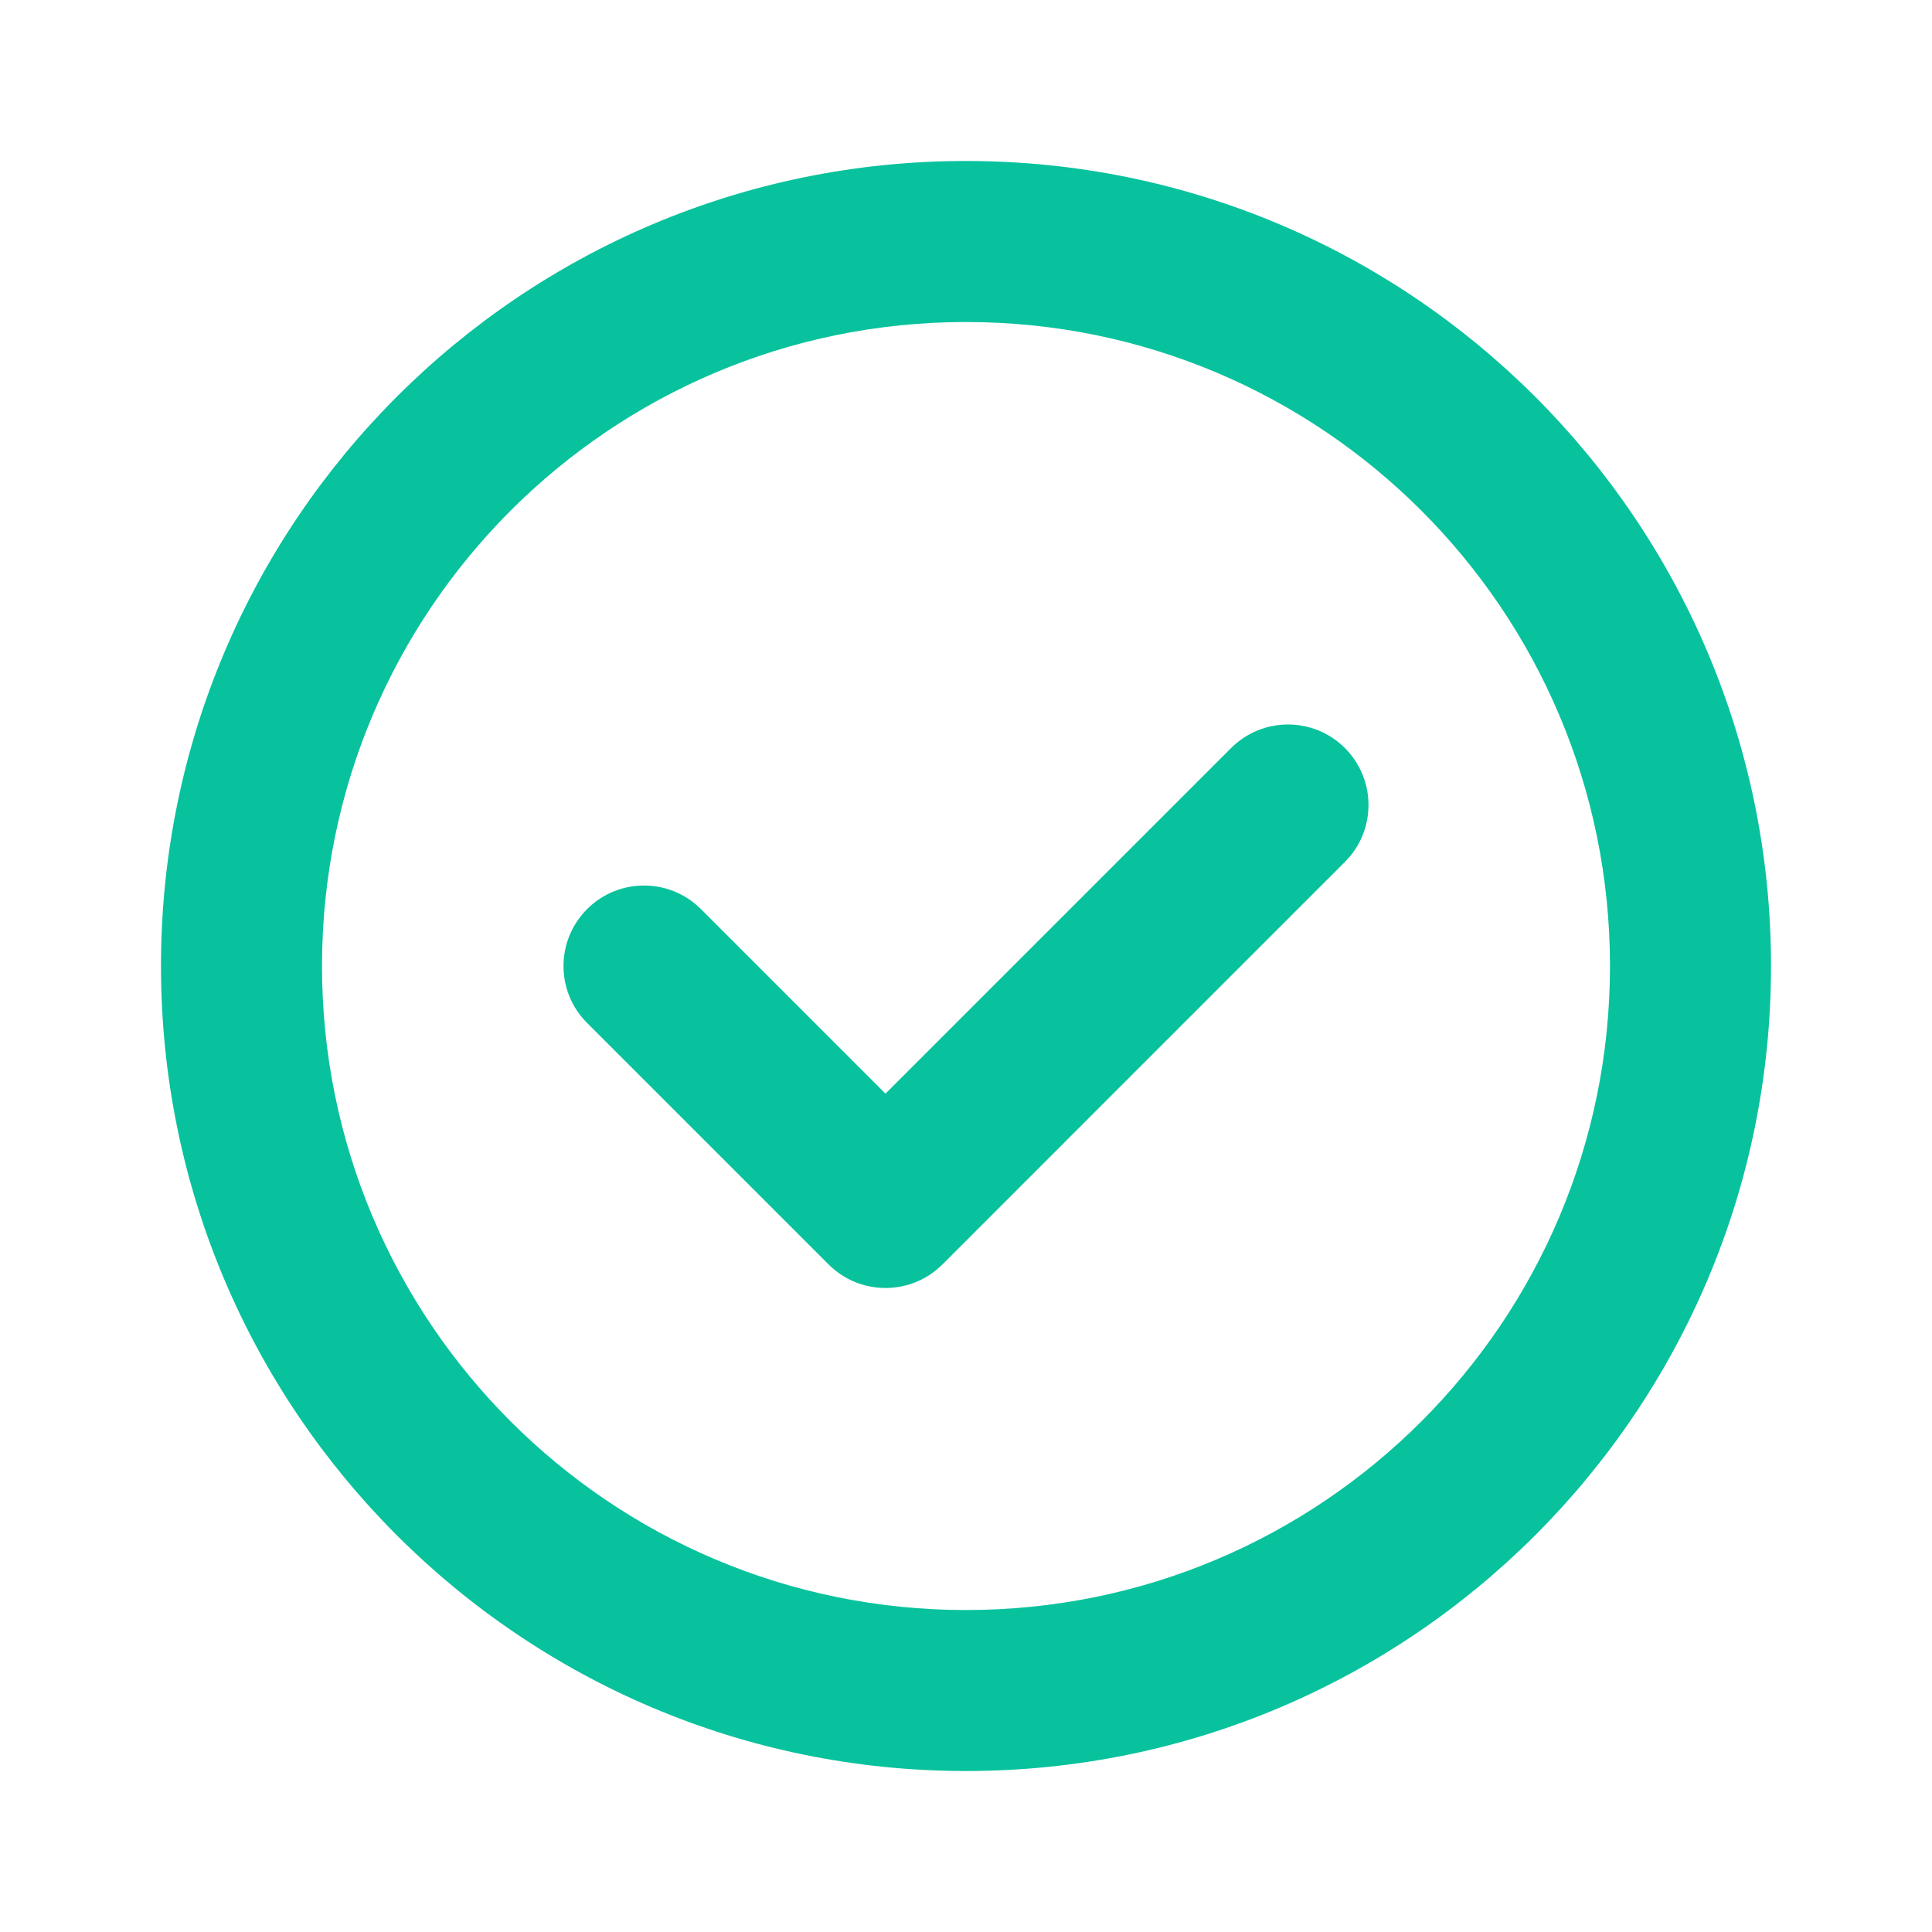
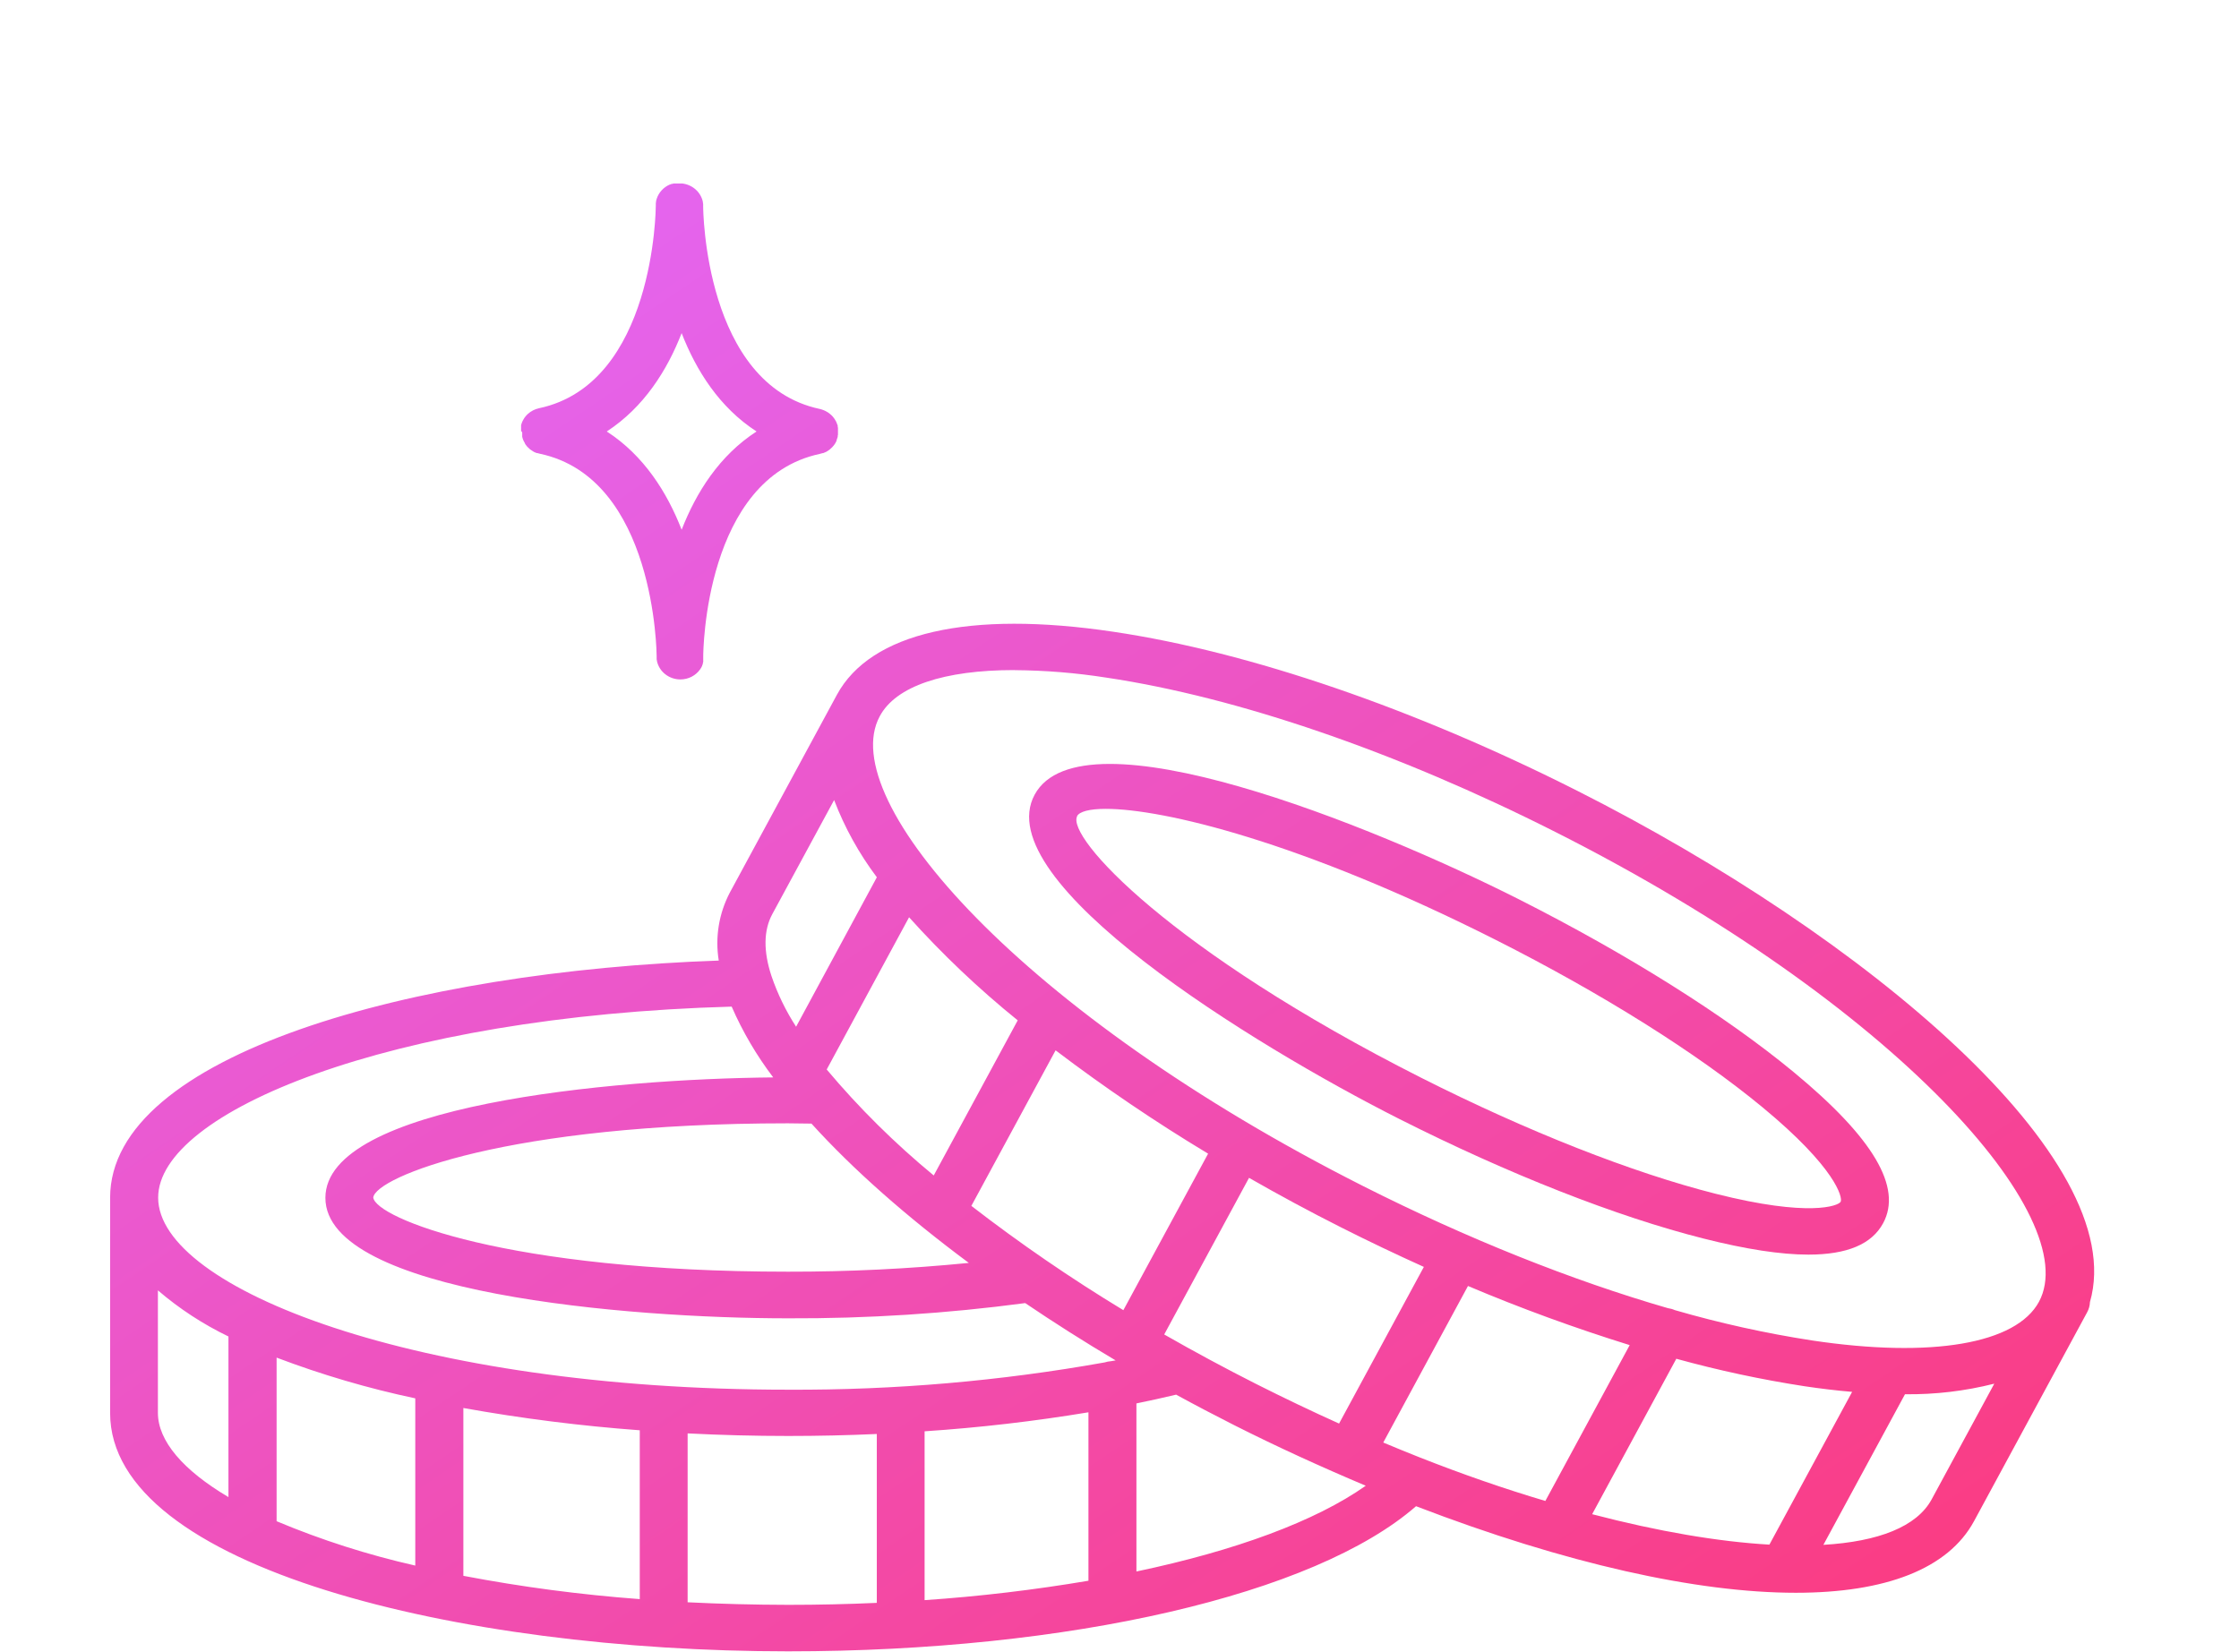
- <svg xmlns="http://www.w3.org/2000/svg" width="40" height="40" viewBox="0 0 40 40" fill="none">
-   <path d="M27.845 17.845C28.496 17.195 28.496 16.139 27.845 15.488C27.194 14.837 26.139 14.837 25.488 15.488L18.333 22.643L14.512 18.822C13.861 18.171 12.806 18.171 12.155 18.822C11.504 19.473 11.504 20.528 12.155 21.179L17.155 26.179C17.806 26.829 18.861 26.829 19.512 26.179L27.845 17.845Z" fill="#08C29D" />
-   <path fill-rule="evenodd" clip-rule="evenodd" d="M3.333 20C3.333 10.795 10.795 3.333 20 3.333C29.205 3.333 36.667 10.795 36.667 20C36.667 29.205 29.205 36.667 20 36.667C10.795 36.667 3.333 29.205 3.333 20ZM20 6.667C12.636 6.667 6.667 12.636 6.667 20C6.667 27.364 12.636 33.334 20 33.334C27.364 33.334 33.333 27.364 33.333 20C33.333 12.636 27.364 6.667 20 6.667Z" fill="#08C29D" />
+ <svg xmlns="http://www.w3.org/2000/svg" width="61" height="45" viewBox="0 0 61 45" fill="none">
+   <path d="M14.227 11.787V11.885C14.227 11.887 14.227 11.89 14.227 11.893C14.226 11.895 14.226 11.898 14.227 11.901C14.234 11.933 14.244 11.964 14.257 11.995L14.262 12.007C14.275 12.034 14.289 12.061 14.305 12.087V12.097C14.323 12.123 14.342 12.147 14.362 12.17L14.376 12.184C14.397 12.206 14.419 12.227 14.443 12.247L14.457 12.256C14.482 12.275 14.509 12.293 14.537 12.309C14.565 12.324 14.594 12.336 14.623 12.346H14.637C14.661 12.354 14.686 12.361 14.71 12.365C17.857 13.033 17.89 17.82 17.89 17.887V17.949C17.89 17.958 17.89 17.983 17.897 18C17.904 18.017 17.897 18.007 17.897 18.01C17.959 18.304 18.226 18.515 18.537 18.515C18.752 18.515 18.954 18.412 19.075 18.239C19.086 18.224 19.096 18.207 19.106 18.191C19.114 18.176 19.122 18.16 19.13 18.143V18.136C19.137 18.12 19.143 18.105 19.148 18.09V18.078C19.148 18.063 19.156 18.049 19.159 18.034C19.163 18.019 19.159 18.023 19.159 18.017V17.884C19.159 17.759 19.202 13.033 22.339 12.368C22.363 12.363 22.387 12.357 22.41 12.348H22.426C22.455 12.338 22.484 12.326 22.511 12.312C22.539 12.296 22.567 12.278 22.593 12.259L22.605 12.249C22.629 12.23 22.652 12.209 22.674 12.186L22.686 12.172C22.707 12.15 22.726 12.126 22.743 12.1L22.75 12.089C22.766 12.064 22.78 12.037 22.792 12.009C22.792 12.005 22.792 12.001 22.792 11.997C22.804 11.967 22.815 11.935 22.823 11.903V11.895C22.823 11.892 22.823 11.89 22.823 11.887C22.823 11.874 22.823 11.862 22.83 11.849V11.671C22.83 11.658 22.83 11.645 22.823 11.633C22.823 11.63 22.823 11.627 22.823 11.625V11.607C22.823 11.602 22.823 11.585 22.813 11.573L22.802 11.544L22.792 11.517L22.777 11.486C22.777 11.477 22.769 11.469 22.764 11.463C22.759 11.456 22.752 11.442 22.746 11.431L22.732 11.41C22.725 11.4 22.719 11.391 22.712 11.383C22.705 11.375 22.699 11.366 22.693 11.358L22.675 11.338L22.648 11.311L22.633 11.298L22.596 11.267L22.589 11.261C22.574 11.251 22.559 11.239 22.543 11.23C22.508 11.208 22.471 11.19 22.433 11.175L22.376 11.155C22.363 11.151 22.35 11.147 22.337 11.145C19.19 10.478 19.157 5.69 19.157 5.623V5.587C19.158 5.579 19.158 5.571 19.157 5.562C19.155 5.545 19.153 5.529 19.149 5.512C19.149 5.508 19.149 5.504 19.149 5.5C19.092 5.234 18.866 5.033 18.587 5H18.357L18.313 5.011H18.3C18.284 5.016 18.268 5.022 18.253 5.029H18.247C18.075 5.104 17.945 5.247 17.89 5.421C17.884 5.44 17.878 5.46 17.874 5.48V5.492C17.874 5.497 17.869 5.525 17.867 5.542C17.866 5.559 17.867 5.558 17.867 5.566V5.603C17.867 5.667 17.834 10.455 14.688 11.124C14.571 11.149 14.464 11.204 14.378 11.283L14.34 11.321L14.332 11.331C14.322 11.343 14.312 11.353 14.304 11.365L14.29 11.383L14.271 11.414L14.257 11.437C14.251 11.448 14.246 11.457 14.241 11.467C14.236 11.477 14.233 11.484 14.228 11.494L14.216 11.525C14.212 11.533 14.209 11.542 14.207 11.551C14.203 11.563 14.199 11.575 14.197 11.587C14.196 11.592 14.196 11.598 14.197 11.603C14.197 11.606 14.197 11.608 14.197 11.611V11.739C14.197 11.749 14.227 11.774 14.227 11.787ZM18.571 9.079C18.965 10.092 19.598 11.102 20.612 11.758C19.598 12.413 18.965 13.423 18.571 14.436C18.177 13.423 17.544 12.412 16.531 11.758C17.544 11.097 18.177 10.09 18.571 9.077V9.079Z" fill="url(#paint0_linear_1105_1444)" />
+   <path d="M56.939 35.483C58.062 31.572 50.795 25.501 42.973 21.55C38.534 19.308 34.048 17.768 30.335 17.216C26.395 16.627 23.719 17.238 22.8 18.935L19.883 24.325C19.585 24.896 19.479 25.544 19.582 26.176C11.246 26.465 3 28.739 3 32.639V38.505C3 42.723 12.515 45 21.468 45C29.151 45 35.82 43.453 38.579 41.045C42.659 42.613 46.236 43.404 48.928 43.404C51.363 43.404 53.077 42.757 53.783 41.449L56.862 35.762C56.909 35.676 56.936 35.581 56.939 35.483ZM27.643 18.262C28.481 18.268 29.317 18.336 30.144 18.466C33.717 18.999 38.061 20.492 42.372 22.67C51.678 27.369 56.782 33.189 55.551 35.473C54.93 36.624 52.621 37.015 49.373 36.529C48.107 36.334 46.856 36.057 45.628 35.701C45.569 35.674 45.505 35.657 45.44 35.648C42.812 34.887 39.973 33.752 37.145 32.325C27.84 27.626 22.736 21.805 23.967 19.521C24.404 18.696 25.722 18.26 27.634 18.26L27.643 18.262ZM48.206 42.092C46.812 42.012 45.171 41.732 43.377 41.263L45.67 37.027C46.818 37.344 47.985 37.594 49.164 37.776C49.613 37.843 50.045 37.894 50.46 37.929L48.206 42.092ZM38.679 39.715C38.349 39.584 38.017 39.449 37.686 39.31L39.994 35.044C41.434 35.653 42.904 36.19 44.4 36.655L42.102 40.902C40.994 40.573 39.847 40.176 38.676 39.714L38.679 39.715ZM29.654 38.486V43.076C28.176 43.326 26.686 43.503 25.19 43.605V39.004C26.686 38.904 28.176 38.731 29.654 38.486ZM27.727 27.805L25.439 32.032C24.378 31.157 23.402 30.191 22.523 29.144L24.767 24.996C25.675 26.007 26.664 26.946 27.727 27.805ZM22.108 30.619C23.233 31.861 24.691 33.149 26.395 34.415C24.758 34.577 23.112 34.657 21.466 34.654C13.811 34.654 10.236 33.189 10.169 32.633C10.236 32.076 13.81 30.611 21.466 30.611C21.689 30.614 21.896 30.616 22.108 30.619ZM26.464 32.861L28.759 28.622C30.09 29.633 31.477 30.573 32.914 31.438L30.605 35.703C29.17 34.833 27.787 33.884 26.464 32.861ZM34.219 37.712C33.363 37.279 32.528 36.828 31.718 36.365L34.029 32.097C34.848 32.566 35.684 33.017 36.529 33.443C37.284 33.825 38.042 34.185 38.792 34.524L36.482 38.793C35.727 38.453 34.973 38.092 34.219 37.712ZM30.961 38.244C31.329 38.169 31.688 38.089 32.043 38.005C32.556 38.286 33.08 38.561 33.614 38.831C34.805 39.433 36.011 39.981 37.209 40.487C35.837 41.456 33.649 42.259 30.961 42.824L30.961 38.244ZM21.042 24.908L22.725 21.802C23.011 22.551 23.403 23.259 23.889 23.906L21.689 27.979C21.409 27.547 21.184 27.083 21.019 26.599C20.793 25.915 20.804 25.347 21.042 24.908ZM19.934 27.431C20.232 28.115 20.612 28.762 21.066 29.36C16.621 29.401 8.865 30.122 8.865 32.642C8.865 35.239 17.11 35.925 21.468 35.925C23.63 35.934 25.79 35.795 27.931 35.51C28.715 36.041 29.536 36.562 30.395 37.072L30.263 37.094C30.207 37.098 30.152 37.109 30.099 37.126C27.253 37.635 24.364 37.884 21.471 37.87C11.358 37.87 4.309 35.109 4.309 32.638C4.302 30.318 10.574 27.692 19.934 27.431ZM11.314 38.106V42.663C10.019 42.37 8.755 41.966 7.536 41.454V36.996C8.763 37.462 10.026 37.833 11.314 38.106ZM12.624 38.369C14.213 38.654 15.818 38.857 17.43 38.976V43.577C15.816 43.457 14.211 43.245 12.624 42.942V38.369ZM4.302 38.499V35.163C4.883 35.662 5.529 36.084 6.224 36.42V40.797C4.988 40.064 4.302 39.268 4.302 38.499ZM18.734 43.663V39.061C19.644 39.107 20.56 39.131 21.473 39.131C22.288 39.131 23.093 39.113 23.888 39.077V43.679C23.095 43.715 22.289 43.733 21.473 43.733C20.53 43.731 19.617 43.707 18.734 43.663ZM52.626 40.859C52.224 41.602 51.177 42.01 49.677 42.098L51.9 37.994C52.72 38.004 53.539 37.907 54.333 37.706L52.626 40.859Z" fill="url(#paint1_linear_1105_1444)" />
+   <path d="M38.122 30.492C41.1 31.995 44.042 33.153 46.411 33.751C47.565 34.043 48.515 34.189 49.269 34.189C50.323 34.189 50.995 33.905 51.304 33.334C51.834 32.355 51.036 31.007 48.866 29.214C47.005 27.676 44.341 26.002 41.364 24.498C37.373 22.485 29.47 19.287 28.188 21.656C26.905 24.026 34.128 28.473 38.122 30.492ZM29.342 22.242C29.41 22.116 29.677 22.042 30.127 22.042C31.683 22.042 35.436 22.928 40.762 25.618C43.652 27.078 46.229 28.695 48.018 30.174C50.02 31.828 50.208 32.638 50.147 32.749C50.086 32.861 49.291 33.175 46.742 32.531C44.465 31.955 41.621 30.834 38.728 29.374C31.869 25.907 29.042 22.803 29.347 22.242L29.342 22.242Z" fill="url(#paint2_linear_1105_1444)" />
+   <defs>
+     <linearGradient id="paint0_linear_1105_1444" x1="5.069" y1="4.072" x2="39.056" y2="54.187" gradientUnits="userSpaceOnUse">
+       <stop stop-color="#E16BFF" />
+       <stop offset="1" stop-color="#FB3B80" />
+     </linearGradient>
+     <linearGradient id="paint1_linear_1105_1444" x1="5.069" y1="4.072" x2="39.056" y2="54.187" gradientUnits="userSpaceOnUse">
+       <stop stop-color="#E16BFF" />
+       <stop offset="1" stop-color="#FB3B80" />
+     </linearGradient>
+     <linearGradient id="paint2_linear_1105_1444" x1="5.069" y1="4.072" x2="39.056" y2="54.187" gradientUnits="userSpaceOnUse">
+       <stop stop-color="#E16BFF" />
+       <stop offset="1" stop-color="#FB3B80" />
+     </linearGradient>
+   </defs>
</svg>
